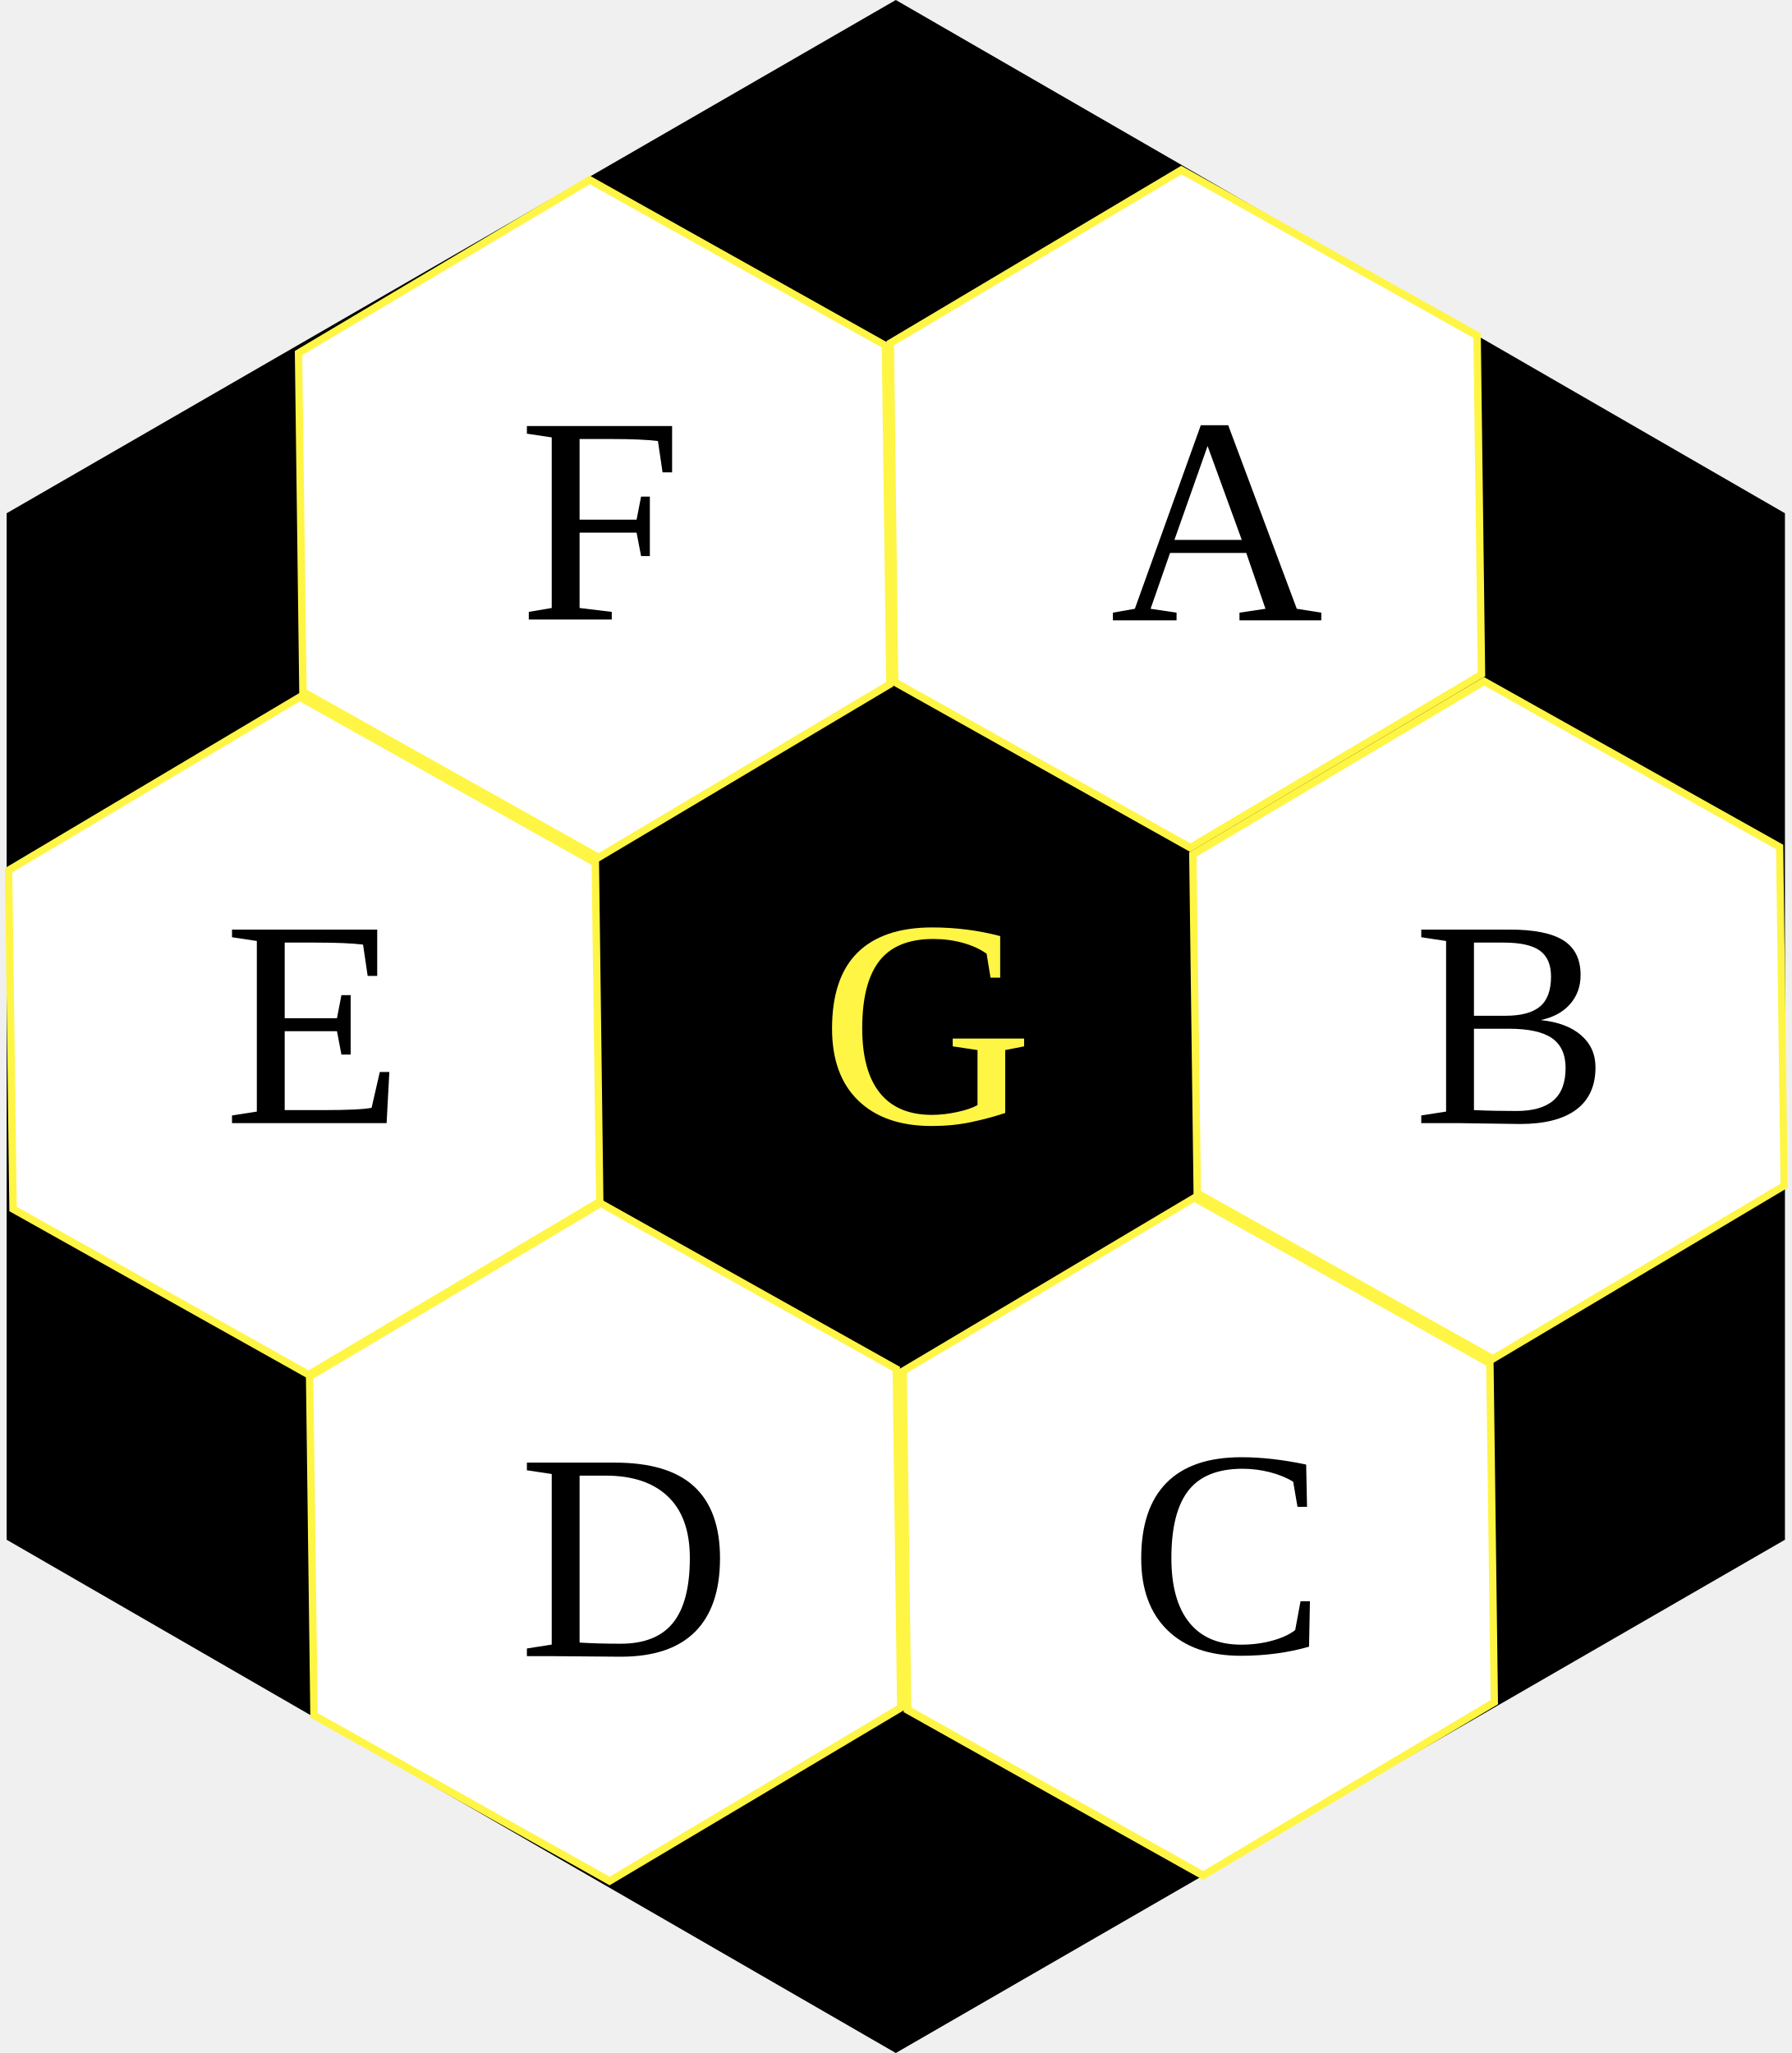
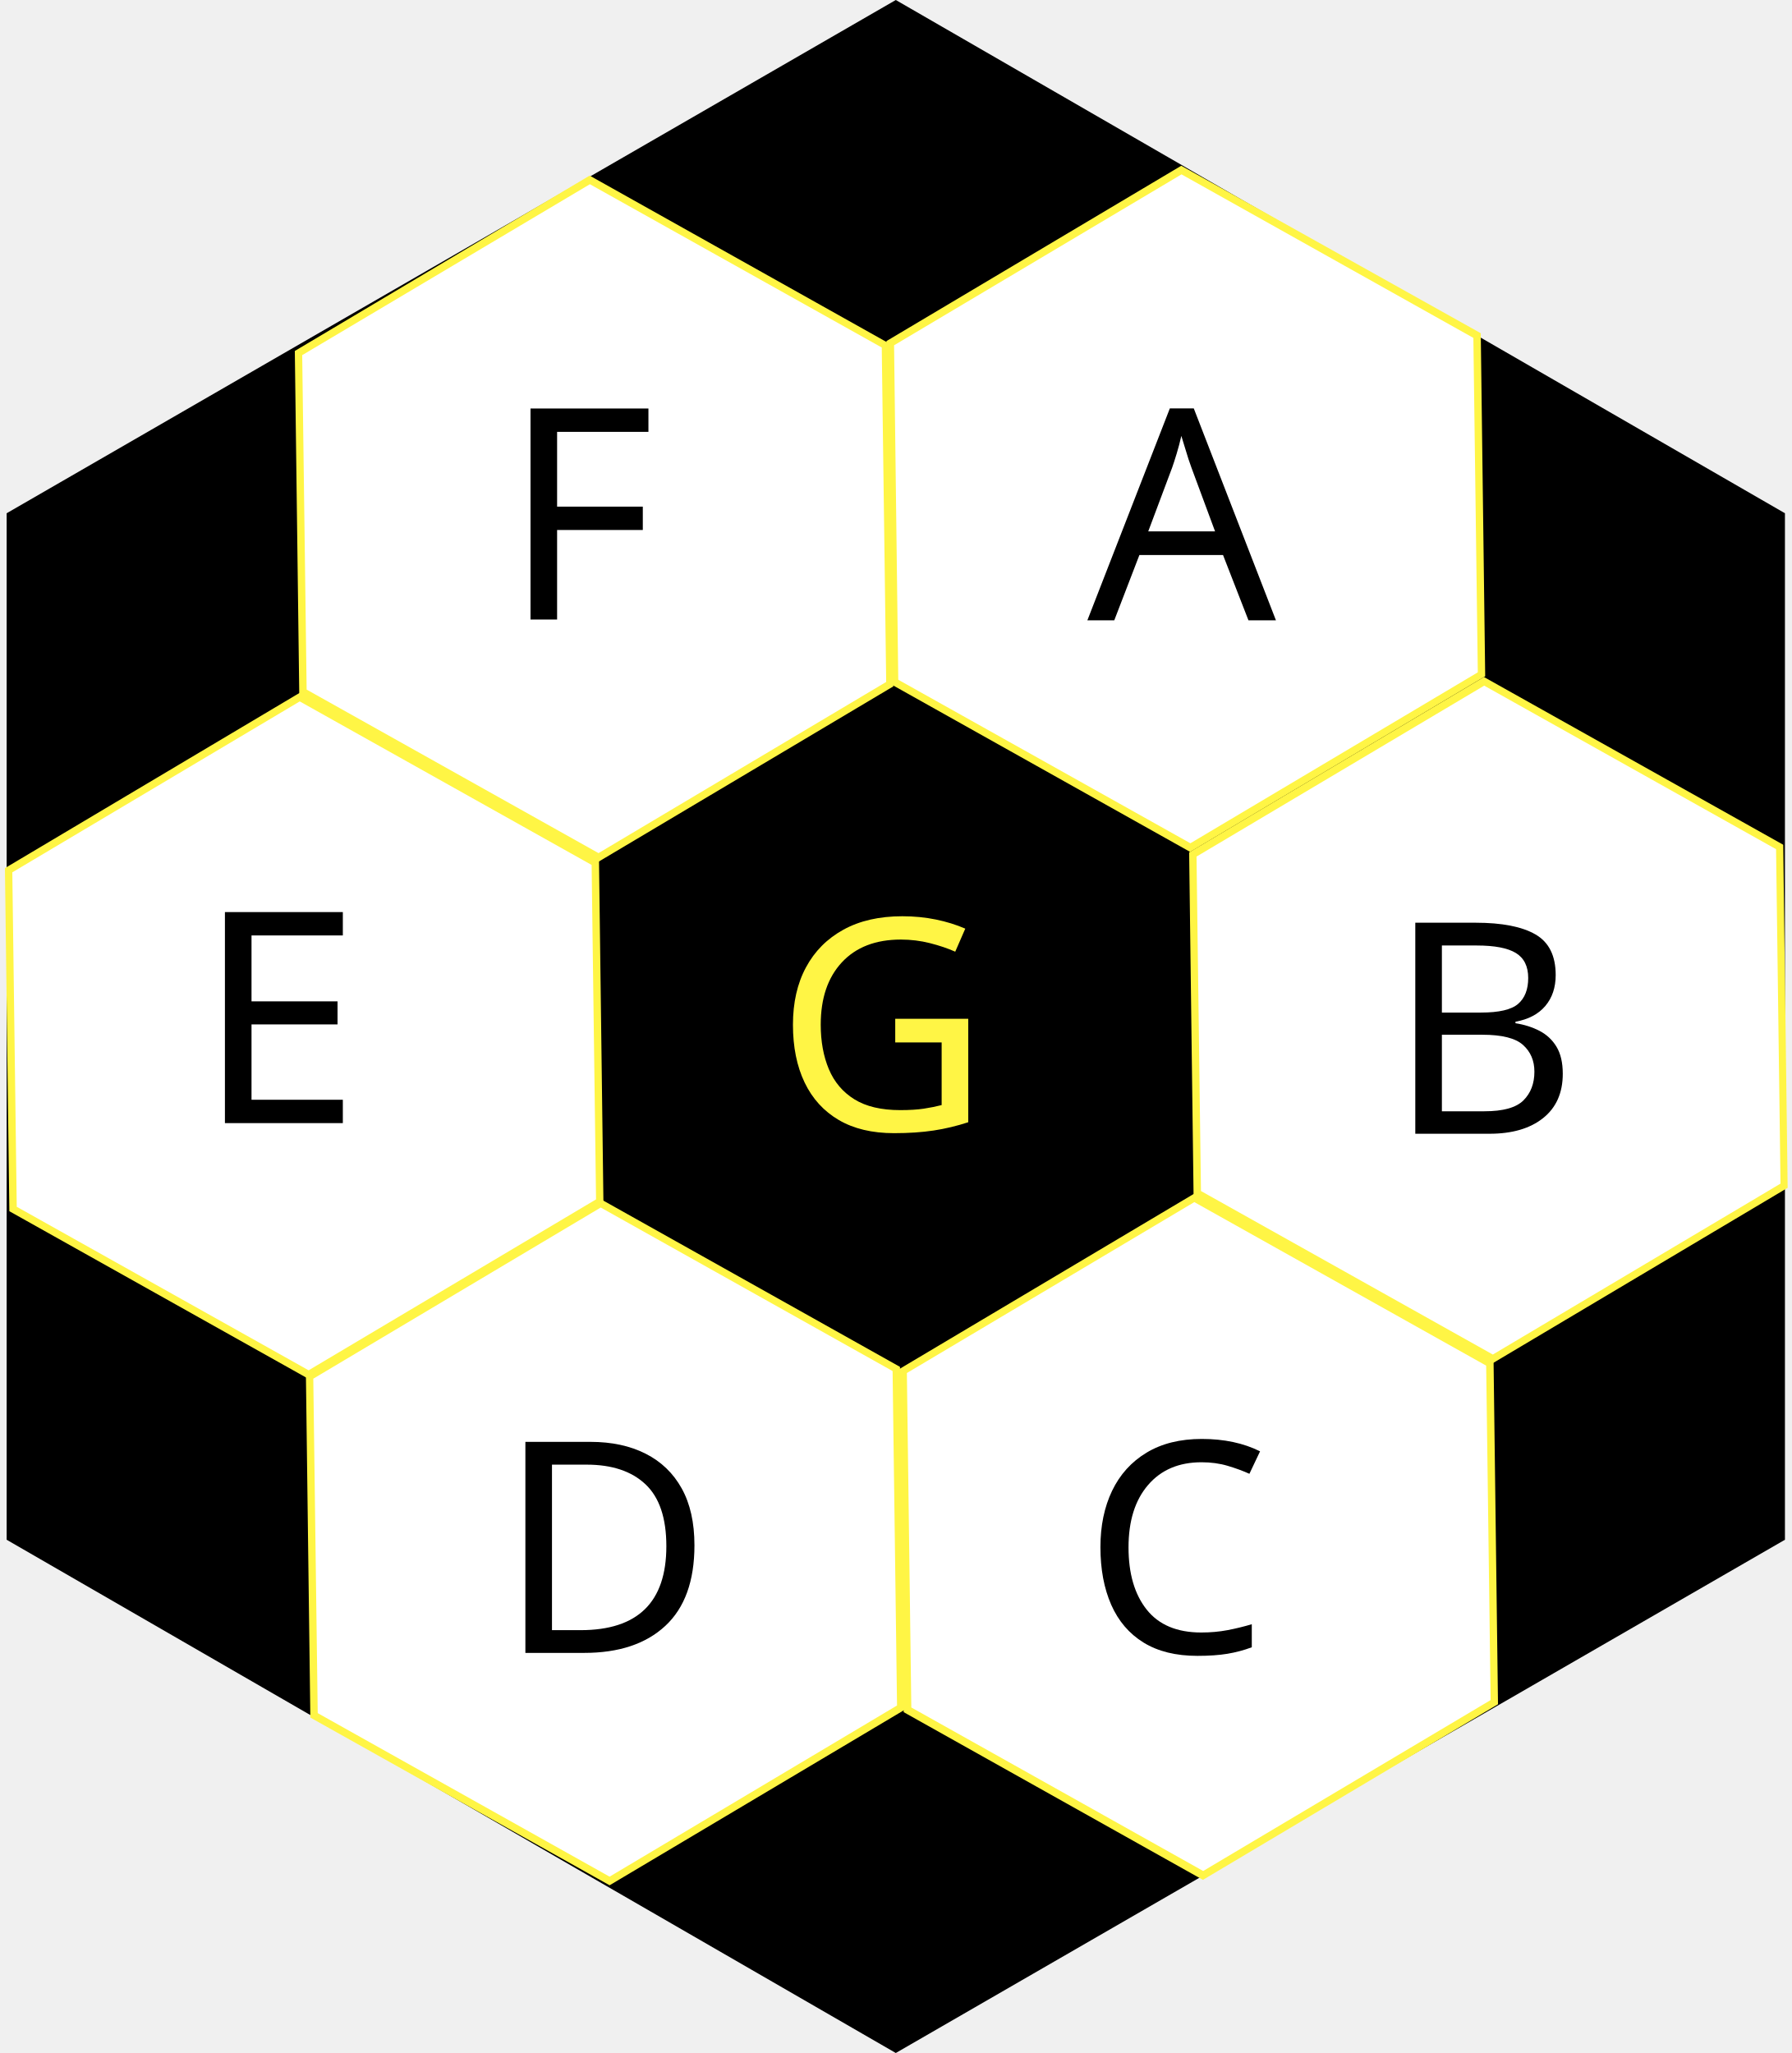
- <svg xmlns="http://www.w3.org/2000/svg" version="1.1" id="Layer_1" x="0px" y="0px" viewBox="0 0 727.3 833.6" style="enable-background:new 0 0 727.3 833.6;" xml:space="preserve">
+ <svg xmlns="http://www.w3.org/2000/svg" version="1.1" id="comb" x="0px" y="0px" viewBox="0 0 727.3 833.6" style="enable-background:new 0 0 727.3 833.6;" xml:space="preserve">
  <style type="text/css">
	.st0{fill:#FFF545;}
- 	.st1{font-family:'Merriweather',;}
+ 	.st1{font-family:'ArialMT';}
	.st2{font-size:120px;}
	.st3{fill:#FFFFFF;}
</style>
  <g id="_x3C_PolygonBG_x3E_">
    <polygon points="2.7,625.2 2.7,208.4 363.7,0 724.7,208.4 724.7,625.2 363.7,833.6  " />
  </g>
  <g id="b7">
    <g id="poly7">
      <polygon points="244.7,488.1 242.9,349.4 362.1,278.5 483.1,346.2 484.9,484.9 365.7,555.8   " />
      <path d="M362.1,279l120.5,67.5l1.8,138.1l-118.7,70.6l-120.5-67.5l-1.8-138.1L362.1,279 M362.1,277.9l-119.7,71.2l1.8,139.3    l121.5,68.1l119.7-71.2L483.6,346L362.1,277.9L362.1,277.9z" />
    </g>
-     <text id="letter7" transform="matrix(1 0 0 1 332.8953 456.0292)" class="st0 st1 st2">G</text>
+     <text id="letter7" transform="matrix(1 0 0 1 314.6298 458.9077)" class="st0 st1 st2">G</text>
  </g>
  <g id="b6">
    <g id="poly6">
      <polygon class="st3" points="123,280.9 121.2,143.4 239.4,73 359.5,140.3 361.3,277.8 243.1,348.1   " />
      <path class="st0" d="M239.5,74.8L358,141.1l1.8,135.8L243,346.4L124.5,280l-1.8-135.8L239.5,74.8 M239.4,71.3l-119.7,71.2    l1.8,139.3L243,349.9l119.7-71.2l-1.8-139.3L239.4,71.3L239.4,71.3z" />
    </g>
-     <text id="letter6" transform="matrix(1 0 0 1 210.4713 251.5571)" class="st1 st2">F</text>
+     <text id="letter6" transform="matrix(1 0 0 1 203.7498 251.5571)" class="st1 st2">F</text>
  </g>
  <g id="b1">
    <g id="poly1">
      <polygon class="st3" points="363.2,276.9 361.4,139.4 479.7,69 599.7,136.3 601.5,273.8 483.3,344.1   " />
      <path class="st0" d="M479.7,70.8l118.5,66.4L600,273l-116.7,69.4L364.7,276L363,140.2L479.7,70.8 M479.6,67.3l-119.7,71.2    l1.8,139.3l121.5,68.1L603,274.6l-1.8-139.3L479.6,67.3L479.6,67.3z" />
    </g>
-     <text id="letter1" transform="matrix(1 0 0 1 450.6774 251.8756)" class="st1 st2">A</text>
+     <text id="letter1" transform="matrix(1 0 0 1 441.4801 251.8757)" class="st1 st2">A</text>
  </g>
  <g id="b5">
    <g id="poly5">
      <polygon class="st3" points="5.3,490.9 3.5,353.4 121.7,283 241.7,350.3 243.5,487.8 125.3,558.1   " />
      <path class="st0" d="M121.7,284.8l118.5,66.4L242,487l-116.7,69.4L6.8,490L5,354.2L121.7,284.8 M121.7,281.3L2,352.5l1.8,139.3    l121.5,68.1L245,488.6l-1.8-139.3L121.7,281.3L121.7,281.3z" />
    </g>
-     <text id="letter5" transform="matrix(1 0 0 1 90.7461 456.0294)" class="st1 st2">E</text>
+     <text id="letter5" transform="matrix(1 0 0 1 79.6805 456.0295)" class="st1 st2">E</text>
  </g>
  <g id="b2">
    <g id="poly2">
      <polygon class="st3" points="486.2,484.5 484.4,346.9 602.6,276.6 722.6,343.8 724.4,481.4 606.2,551.7   " />
      <path class="st0" d="M602.6,278.4l118.5,66.4l1.8,135.8L606.1,550l-118.5-66.4l-1.8-135.8L602.6,278.4 M602.5,274.9l-119.7,71.2    l1.8,139.3l121.5,68.1l119.7-71.2L724,343L602.5,274.9L602.5,274.9z" />
    </g>
-     <text id="letter2" transform="matrix(1 0 0 1 573.5923 456.0294)" class="st1 st2">B</text>
+     <text id="letter2" transform="matrix(1 0 0 1 562.981 460.3473)" class="st1 st2">B</text>
  </g>
  <g id="b3">
    <g id="poly3">
      <polygon class="st3" points="368.4,694.3 366.6,556.7 484.8,486.4 604.9,553.6 606.7,691.1 488.4,761.5   " />
      <path class="st0" d="M484.9,488.1l118.5,66.4l1.8,135.8l-116.7,69.4L370,693.3l-1.8-135.8L484.9,488.1 M484.8,484.7l-119.7,71.2    l1.8,139.3l121.5,68.1L608.2,692l-1.8-139.3L484.8,484.7L484.8,484.7z" />
    </g>
-     <text id="letter3" transform="matrix(1 0 0 1 458.4183 671.1411)" class="st1 st2">C</text>
+     <text id="letter3" transform="matrix(1 0 0 1 439.4702 671.1411)" class="st1 st2">C</text>
  </g>
  <g id="b4">
    <g id="poly4">
      <polygon class="st3" points="127.5,696.5 125.7,558.9 243.9,488.6 363.9,555.8 365.7,693.4 247.5,763.7   " />
      <path class="st0" d="M243.9,490.3l118.5,66.4l1.8,135.8L247.5,762L129,695.6l-1.8-135.8L243.9,490.3 M243.9,486.9l-119.7,71.2    l1.8,139.3l121.5,68.1l119.7-71.2L365.4,555L243.9,486.9L243.9,486.9z" />
    </g>
-     <text id="letter4" transform="matrix(1 0 0 1 210.4712 672.4592)" class="st1 st2">D</text>
+     <text id="letter4" transform="matrix(1 0 0 1 201.6699 671.1409)" class="st1 st2">D</text>
  </g>
</svg>
